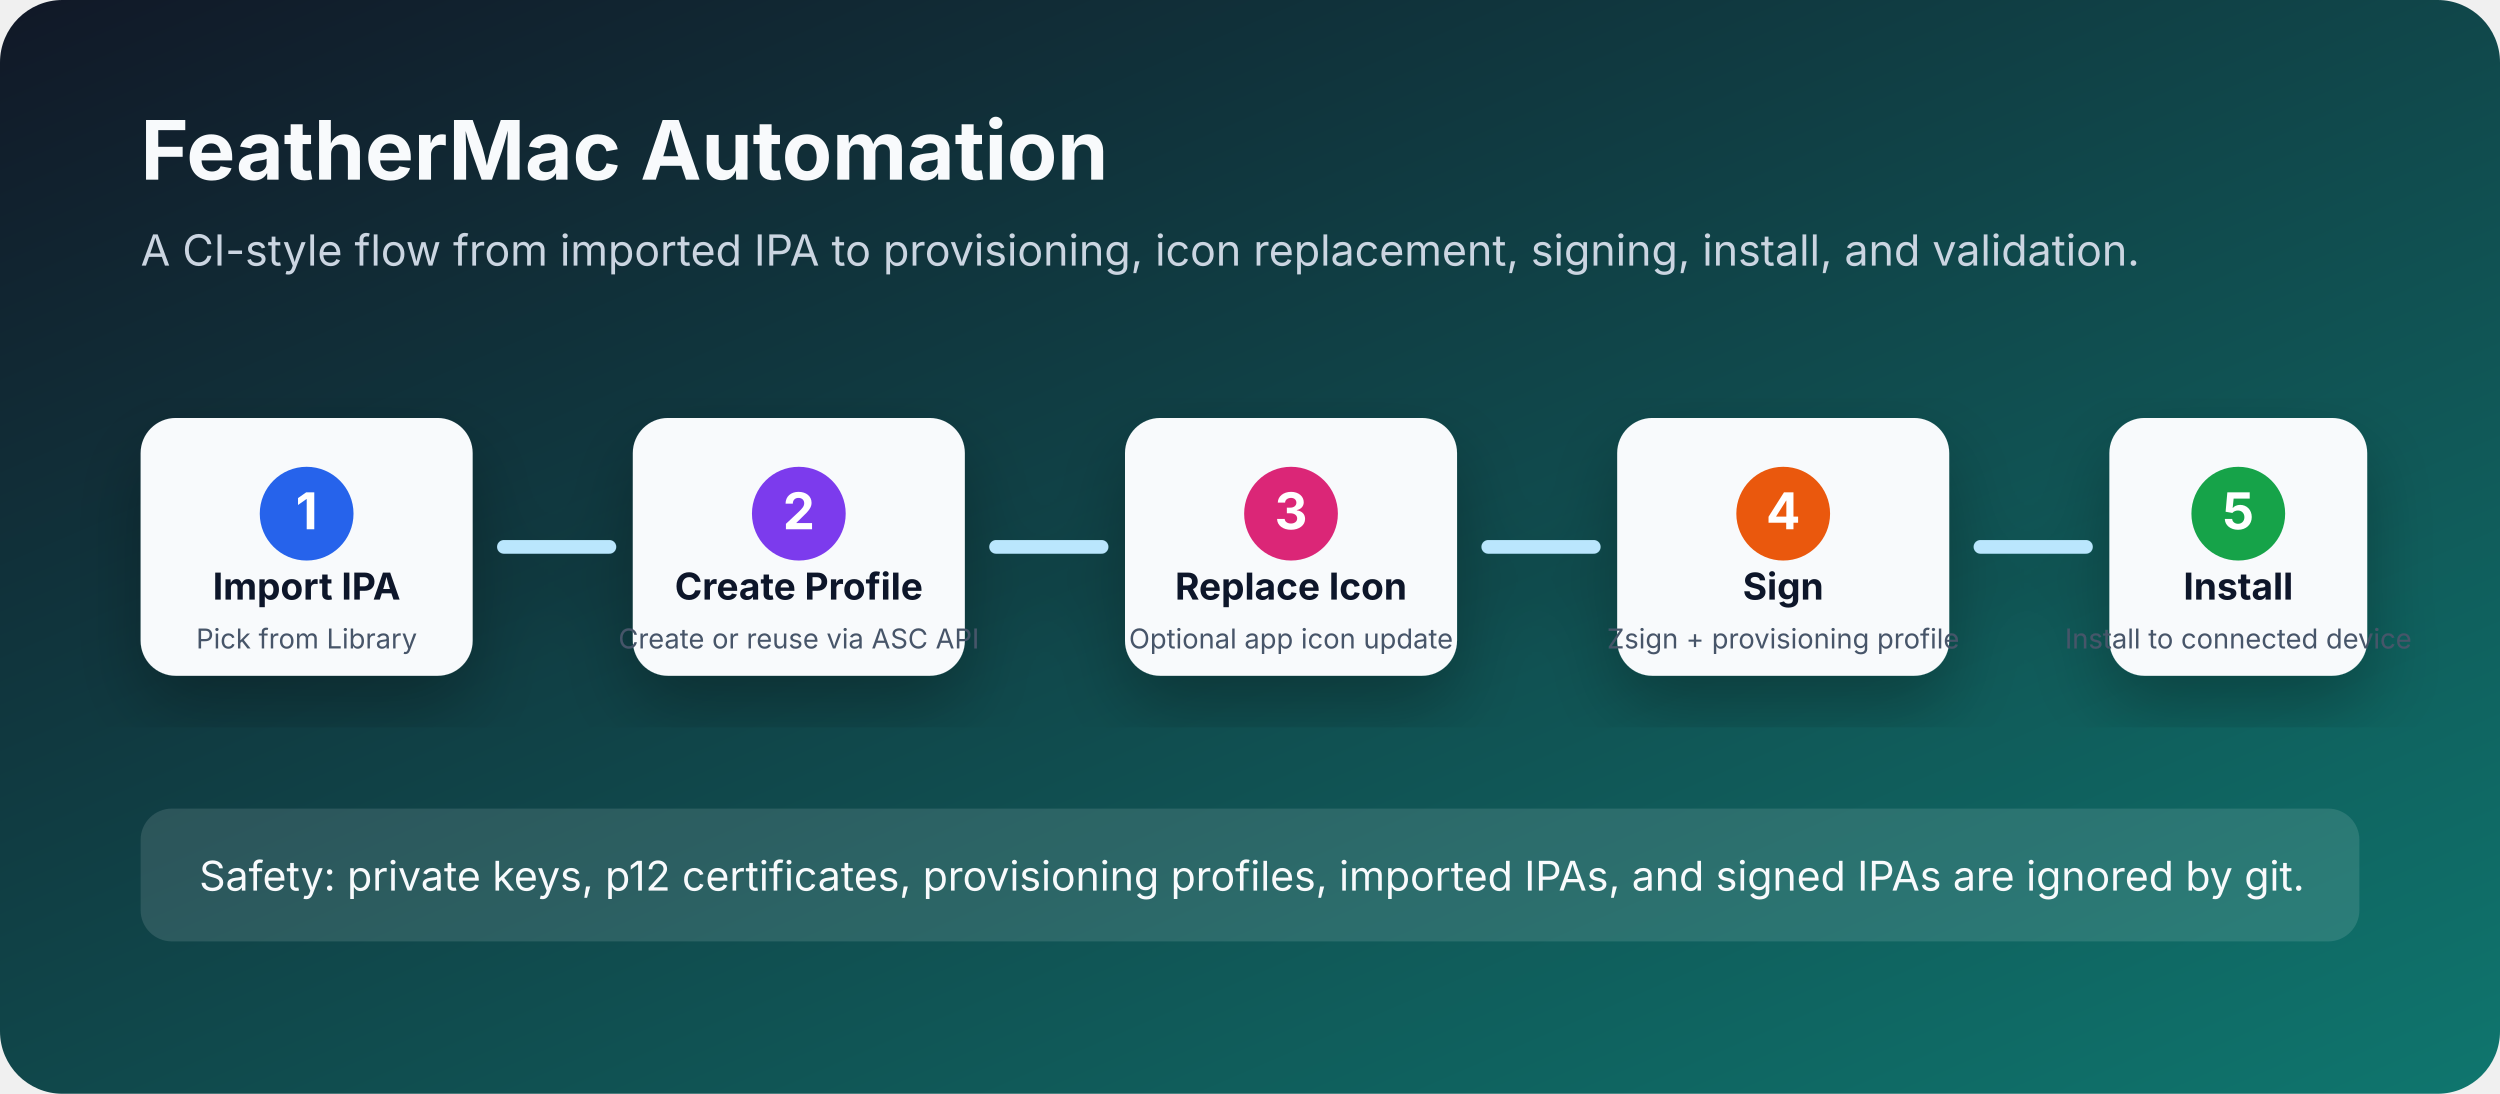
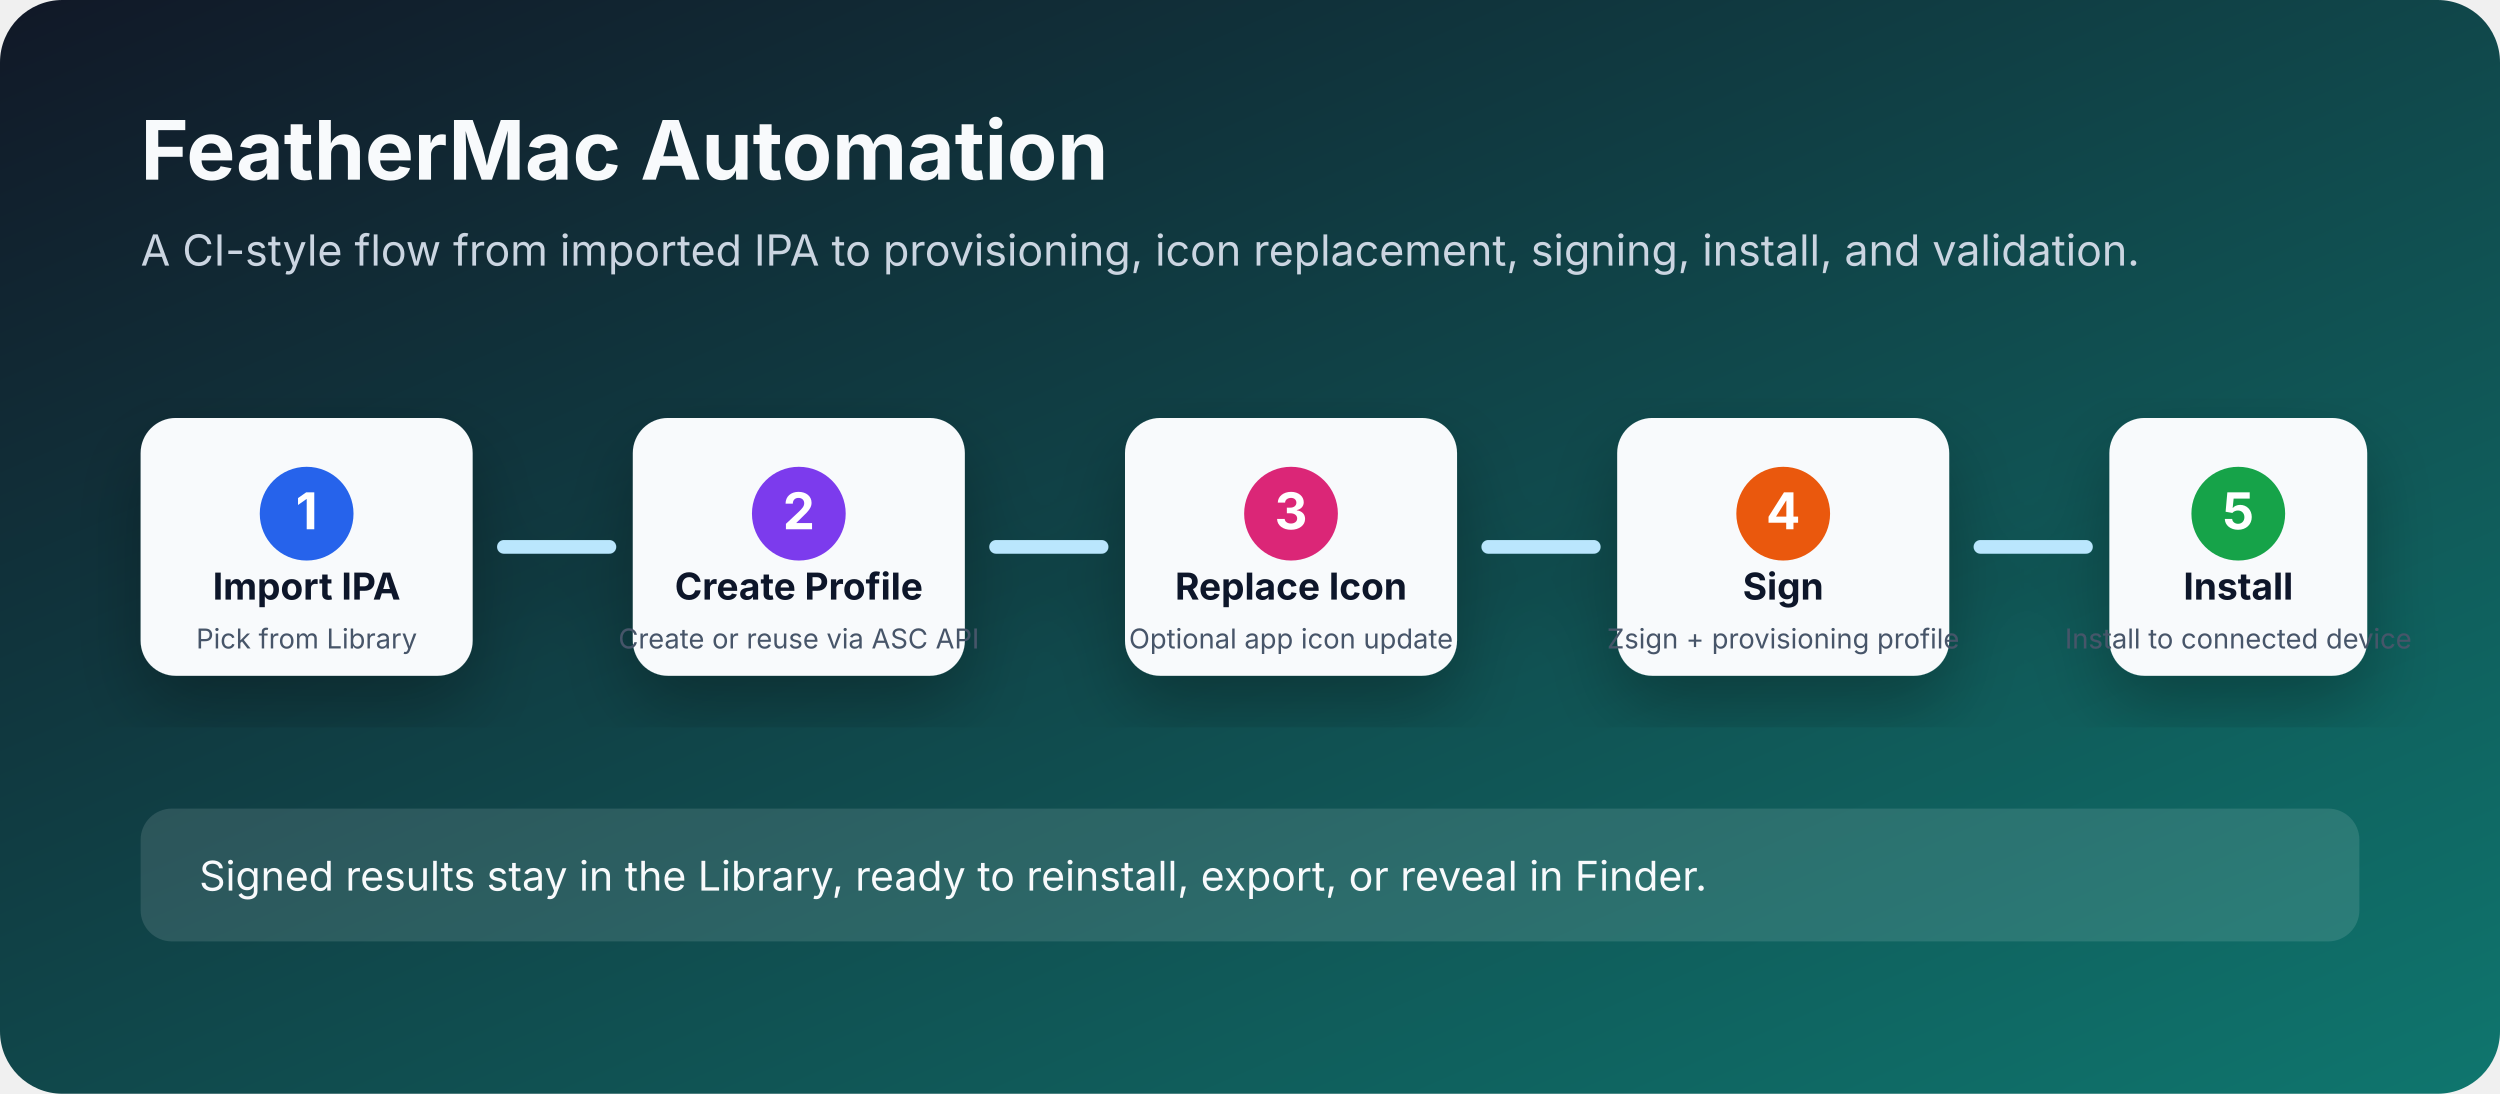
<svg xmlns="http://www.w3.org/2000/svg" width="1280" height="560" viewBox="0 0 1280 560" role="img" aria-labelledby="title desc">
  <defs>
    <linearGradient id="bg" x1="0" y1="0" x2="1" y2="1">
      <stop offset="0" stop-color="#111827" />
      <stop offset="1" stop-color="#0f766e" />
    </linearGradient>
    <filter id="shadow" x="-20%" y="-20%" width="140%" height="140%">
      <feDropShadow dx="0" dy="16" stdDeviation="18" flood-color="#000" flood-opacity=".28" />
    </filter>
  </defs>
  <rect width="1280" height="560" rx="32" fill="url(#bg)" />
  <text x="72" y="92" fill="#f8fafc" font-family="-apple-system,BlinkMacSystemFont,Segoe UI,sans-serif" font-size="42" font-weight="700">FeatherMac Automation</text>
  <text x="72" y="136" fill="#cbd5e1" font-family="-apple-system,BlinkMacSystemFont,Segoe UI,sans-serif" font-size="22">A CI-style flow from imported IPA to provisioning, icon replacement, signing, install, and validation.</text>
  <g filter="url(#shadow)" font-family="-apple-system,BlinkMacSystemFont,Segoe UI,sans-serif">
    <g transform="translate(72 214)">
      <rect width="170" height="132" rx="18" fill="#f8fafc" />
      <circle cx="85" cy="49" r="24" fill="#2563eb" />
      <text x="85" y="57" text-anchor="middle" fill="#fff" font-size="26" font-weight="700">1</text>
      <text x="85" y="93" text-anchor="middle" fill="#0f172a" font-size="19" font-weight="700">Import IPA</text>
      <text x="85" y="118" text-anchor="middle" fill="#475569" font-size="14">Pick from Library</text>
    </g>
    <path d="M258 280h54" stroke="#bae6fd" stroke-width="7" stroke-linecap="round" />
    <g transform="translate(324 214)">
      <rect width="170" height="132" rx="18" fill="#f8fafc" />
      <circle cx="85" cy="49" r="24" fill="#7c3aed" />
      <text x="85" y="57" text-anchor="middle" fill="#fff" font-size="26" font-weight="700">2</text>
      <text x="85" y="93" text-anchor="middle" fill="#0f172a" font-size="19" font-weight="700">Create Profile</text>
      <text x="85" y="118" text-anchor="middle" fill="#475569" font-size="14">Create or reuse via ASC API</text>
    </g>
    <path d="M510 280h54" stroke="#bae6fd" stroke-width="7" stroke-linecap="round" />
    <g transform="translate(576 214)">
      <rect width="170" height="132" rx="18" fill="#f8fafc" />
      <circle cx="85" cy="49" r="24" fill="#db2777" />
      <text x="85" y="57" text-anchor="middle" fill="#fff" font-size="26" font-weight="700">3</text>
      <text x="85" y="93" text-anchor="middle" fill="#0f172a" font-size="19" font-weight="700">Replace Icon</text>
      <text x="85" y="118" text-anchor="middle" fill="#475569" font-size="14">Optional app icon update</text>
    </g>
    <path d="M762 280h54" stroke="#bae6fd" stroke-width="7" stroke-linecap="round" />
    <g transform="translate(828 214)">
      <rect width="170" height="132" rx="18" fill="#f8fafc" />
      <circle cx="85" cy="49" r="24" fill="#ea580c" />
      <text x="85" y="57" text-anchor="middle" fill="#fff" font-size="26" font-weight="700">4</text>
      <text x="85" y="93" text-anchor="middle" fill="#0f172a" font-size="19" font-weight="700">Sign</text>
      <text x="85" y="118" text-anchor="middle" fill="#475569" font-size="14">Zsign + provisioning profile</text>
    </g>
    <path d="M1014 280h54" stroke="#bae6fd" stroke-width="7" stroke-linecap="round" />
    <g transform="translate(1080 214)">
      <rect width="132" height="132" rx="18" fill="#f8fafc" />
      <circle cx="66" cy="49" r="24" fill="#16a34a" />
      <text x="66" y="57" text-anchor="middle" fill="#fff" font-size="26" font-weight="700">5</text>
      <text x="66" y="93" text-anchor="middle" fill="#0f172a" font-size="19" font-weight="700">Install</text>
      <text x="66" y="118" text-anchor="middle" fill="#475569" font-size="14">Install to connected device</text>
    </g>
  </g>
  <rect x="72" y="414" width="1136" height="68" rx="16" fill="#ffffff" opacity=".12" />
-   <text x="102" y="456" fill="#f8fafc" font-family="-apple-system,BlinkMacSystemFont,Segoe UI,sans-serif" font-size="21">Safety: private keys, p12 certificates, provisioning profiles, imported IPAs, and signed IPAs are ignored by git.</text>
+   <text x="102" y="456" fill="#f8fafc" font-family="-apple-system,BlinkMacSystemFont,Segoe UI,sans-serif" font-size="21">Signed results stay in the Library, ready to reinstall, export, or reveal in Finder.</text>
</svg>
